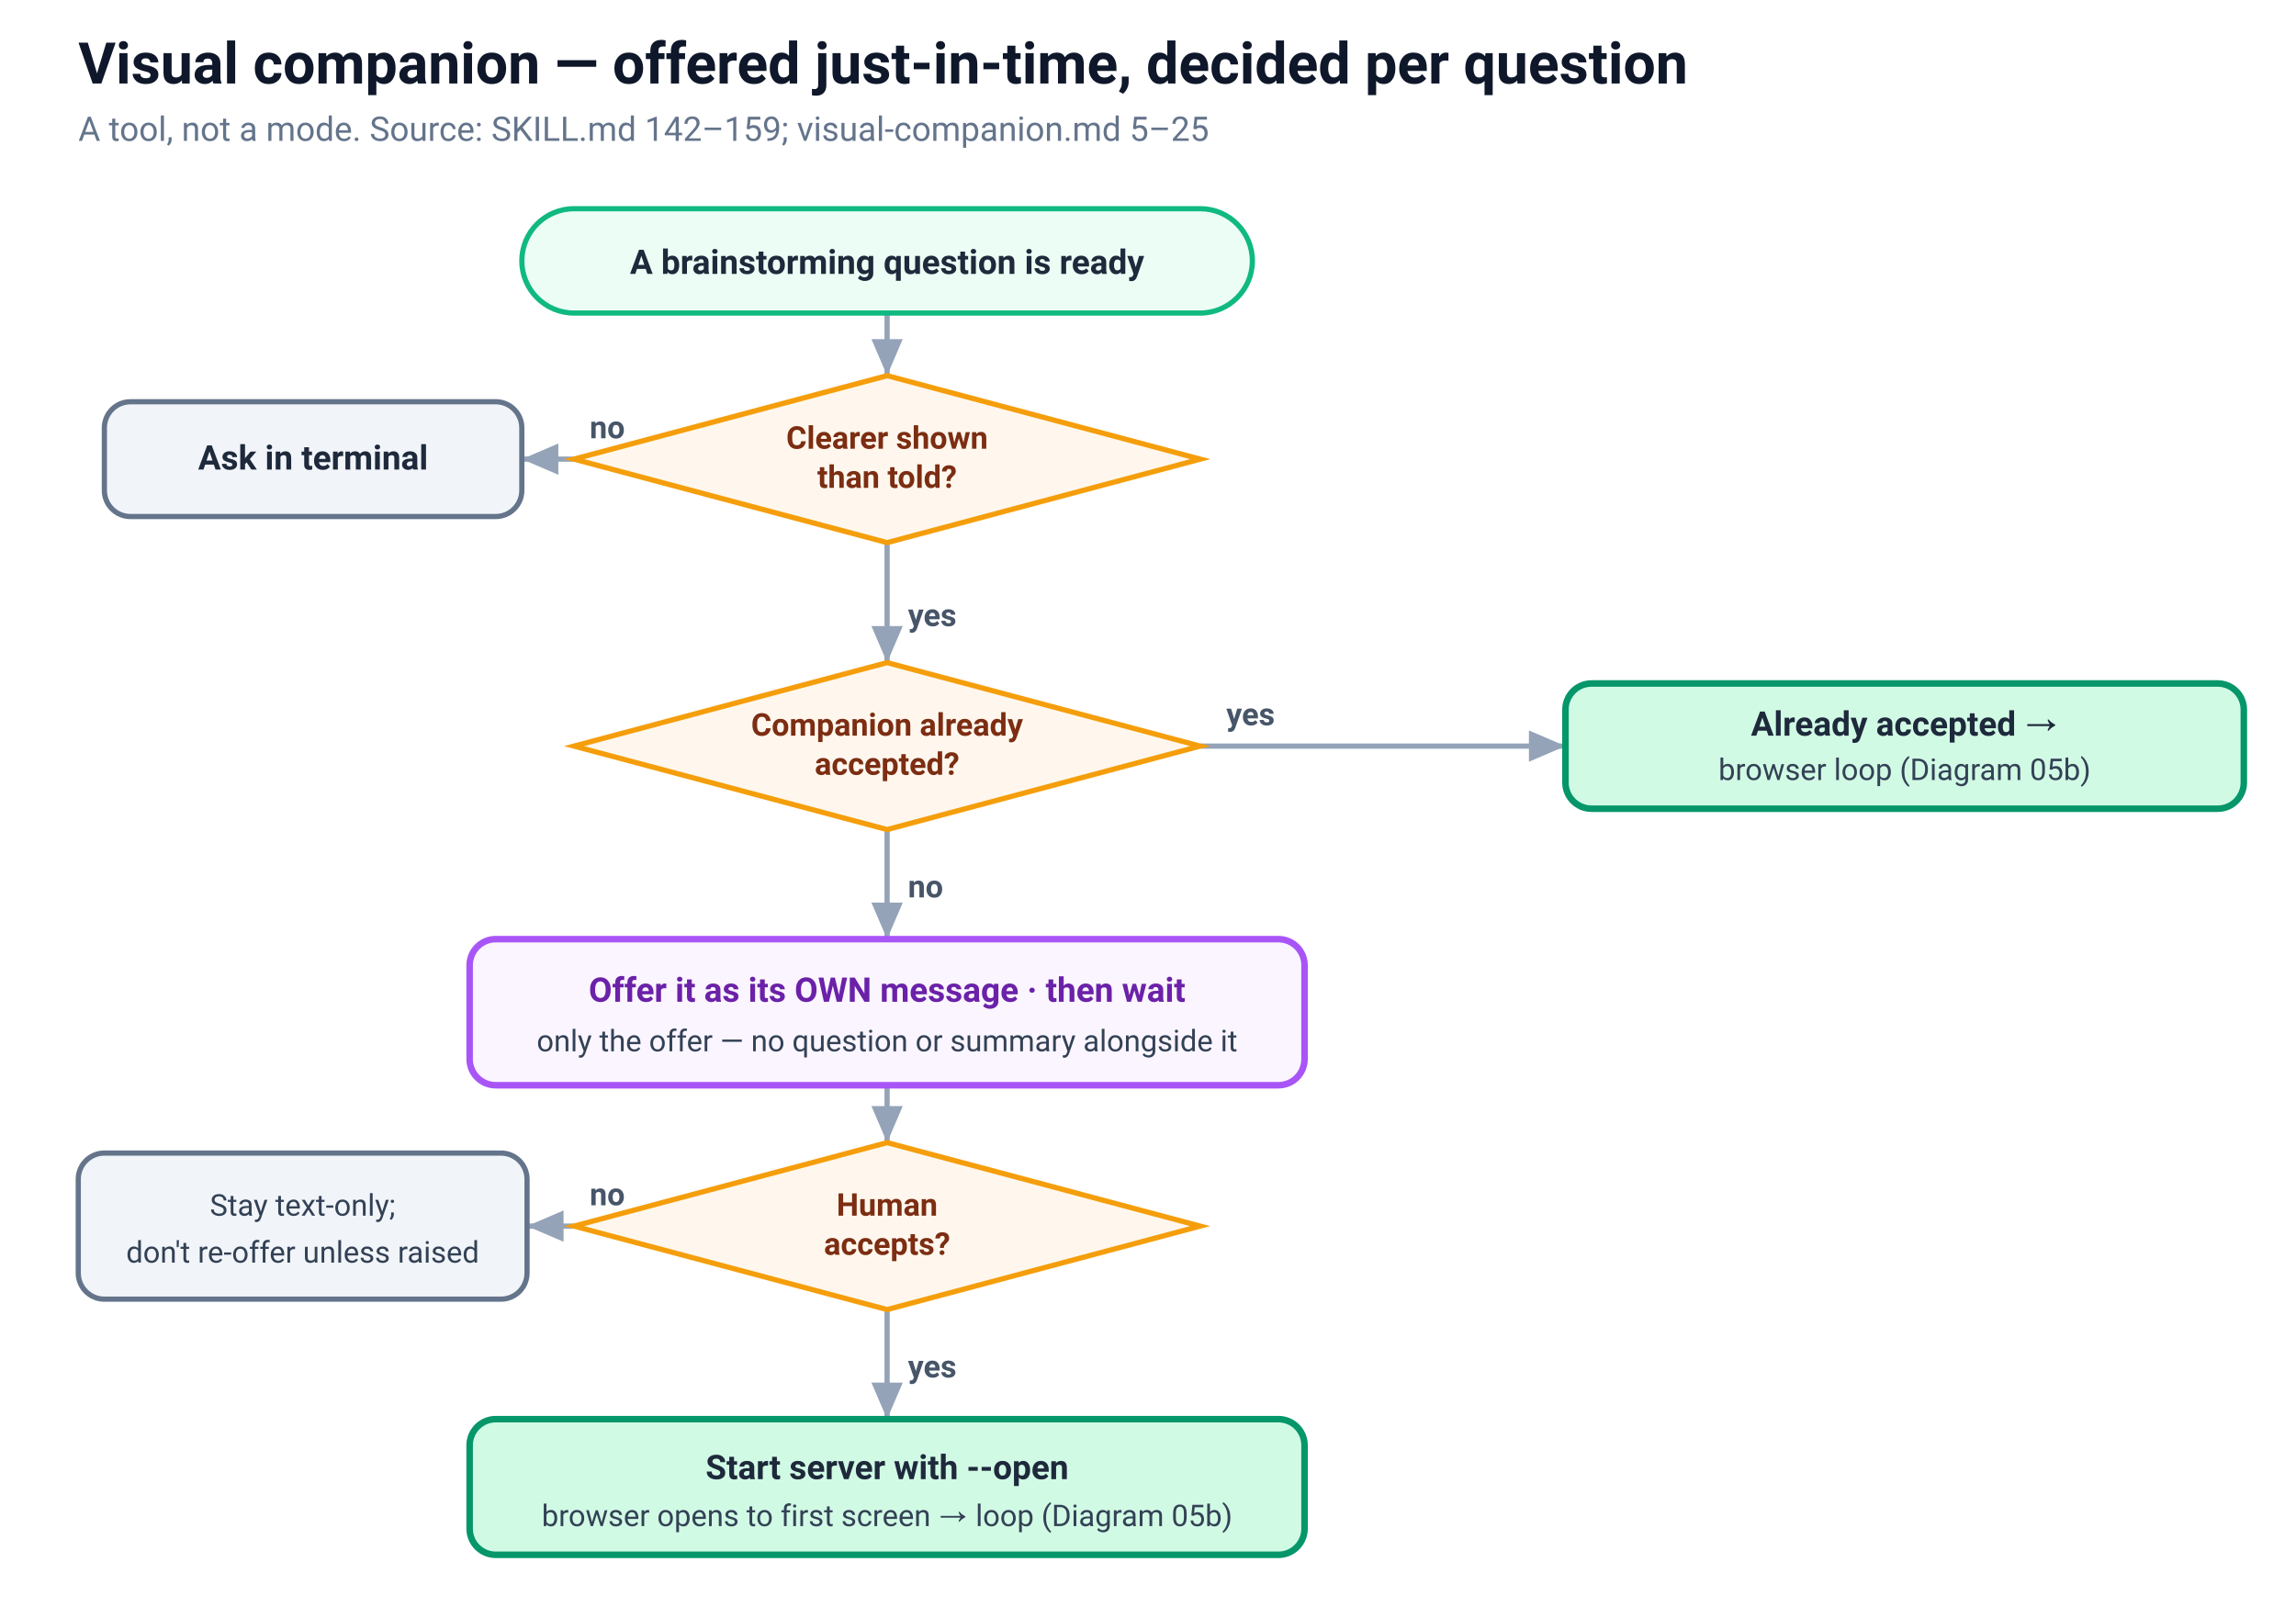
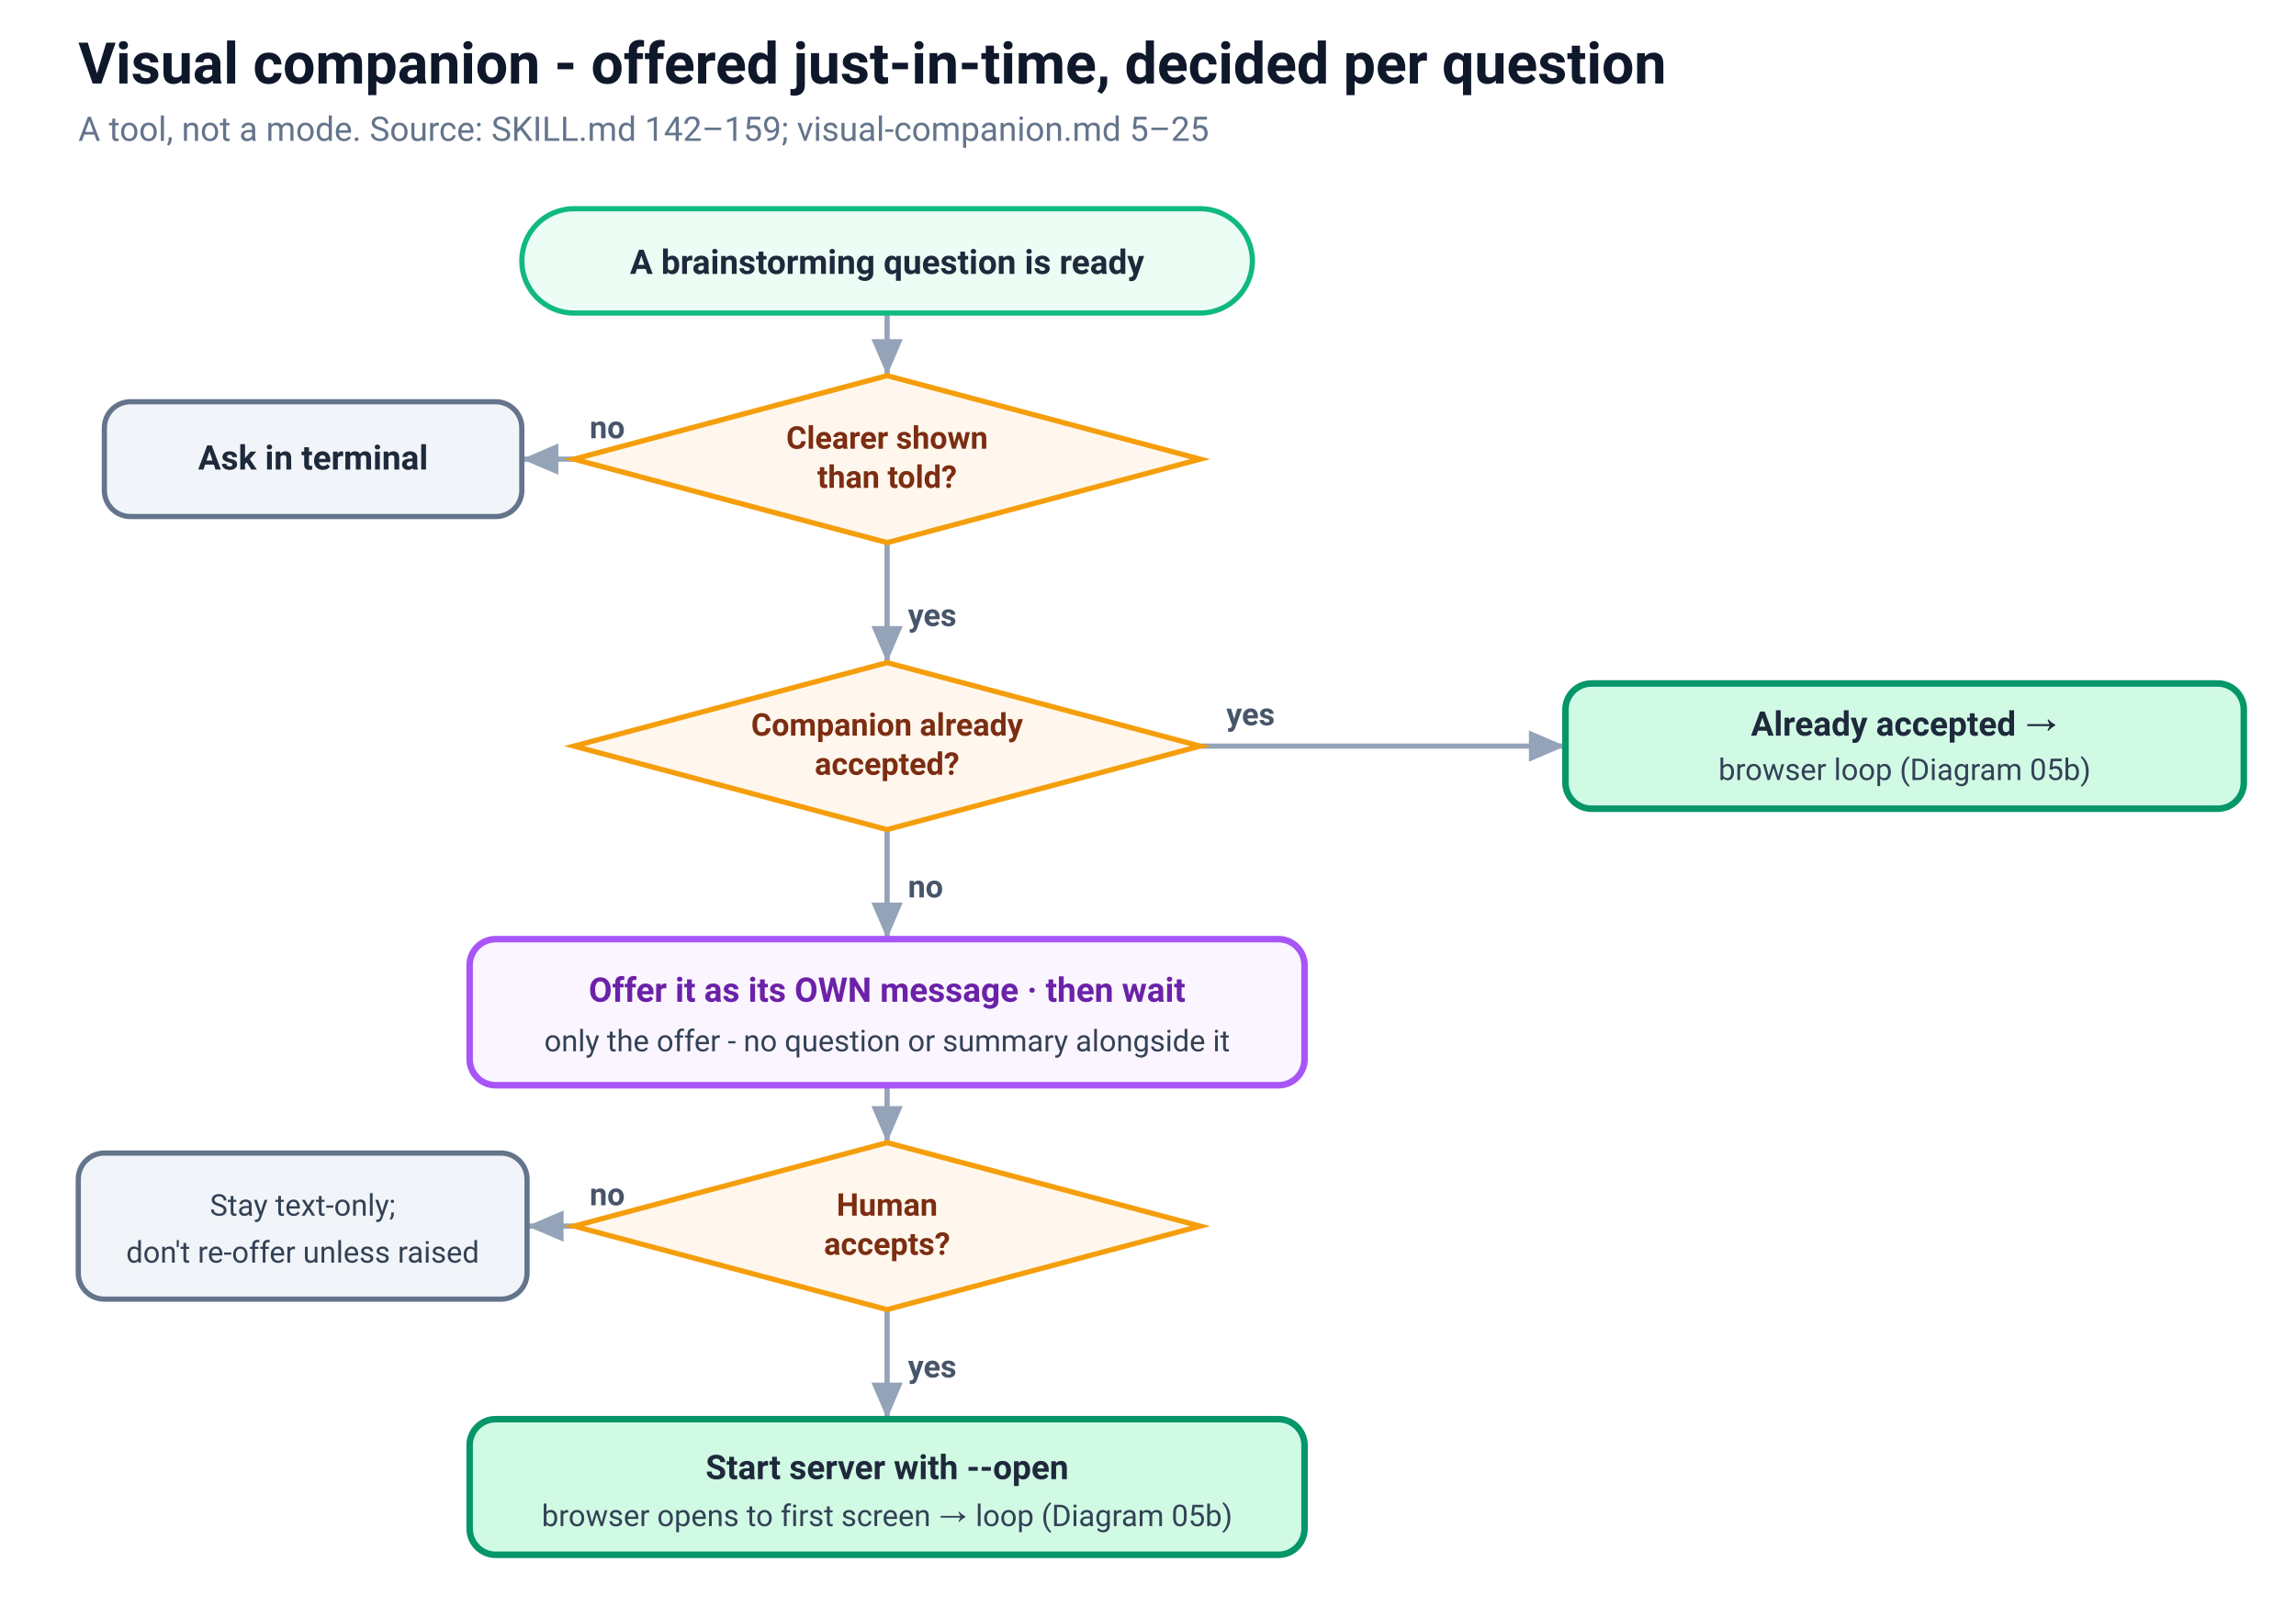
<svg xmlns="http://www.w3.org/2000/svg" viewBox="0 0 880 620" font-family="-apple-system, BlinkMacSystemFont, 'Segoe UI', Roboto, Helvetica, Arial, sans-serif" role="img" aria-label="Visual companion: the just-in-time offer and per-question routing">
  <style>
    .proc  { fill:#eef2ff; stroke:#6366f1; stroke-width:2; }
    .start { fill:#ecfdf5; stroke:#10b981; stroke-width:2; }
    .term  { fill:#d1fae5; stroke:#059669; stroke-width:2.5; }
    .tterm { fill:#f1f5f9; stroke:#64748b; stroke-width:2; }
    .dec   { fill:#fff7ed; stroke:#f59e0b; stroke-width:2; }
    .offer { fill:#faf5ff; stroke:#a855f7; stroke-width:2.5; }
    .t     { fill:#1e293b; font-size:13px; font-weight:600; }
    .ts    { fill:#334155; font-size:11.5px; }
    .dt    { fill:#7c2d12; font-size:12px; font-weight:600; }
    .ot    { fill:#6b21a8; font-size:13px; font-weight:700; }
    .edge  { fill:none; stroke:#94a3b8; stroke-width:2; }
    .el    { fill:#475569; font-size:12px; font-weight:600; }
  </style>
  <defs>
    <marker id="a" markerWidth="9" markerHeight="9" refX="7" refY="3" orient="auto">
      <path d="M0,0 L7,3 L0,6 Z" fill="#94a3b8" />
    </marker>
  </defs>
-   <text x="30" y="32" font-size="22" font-weight="700" fill="#0f172a">Visual companion — offered just-in-time, decided per question</text>
+   <text x="30" y="32" font-size="22" font-weight="700" fill="#0f172a">Visual companion - offered just-in-time, decided per question</text>
  <text x="30" y="54" font-size="13" fill="#64748b">A tool, not a mode. Source: SKILL.md 142–159; visual-companion.md 5–25</text>
  <path class="edge" d="M340,120 L340,144" marker-end="url(#a)" />
  <path class="edge" d="M340,208 L340,254" marker-end="url(#a)" />
  <text class="el" x="348" y="240">yes</text>
  <path class="edge" d="M340,318 L340,360" marker-end="url(#a)" />
  <text class="el" x="348" y="344">no</text>
  <path class="edge" d="M340,416 L340,438" marker-end="url(#a)" />
  <path class="edge" d="M340,502 L340,544" marker-end="url(#a)" />
  <text class="el" x="348" y="528">yes</text>
  <path class="edge" d="M220,176 L200,176" marker-end="url(#a)" />
  <text class="el" x="226" y="168">no</text>
  <path class="edge" d="M460,286 L600,286" marker-end="url(#a)" />
  <text class="el" x="470" y="278">yes</text>
  <path class="edge" d="M220,470 L202,470" marker-end="url(#a)" />
  <text class="el" x="226" y="462">no</text>
  <rect class="start" x="200" y="80" width="280" height="40" rx="20" />
  <text class="t" x="340" y="105" text-anchor="middle">A brainstorming question is ready</text>
  <polygon class="dec" points="340,144 460,176 340,208 220,176" />
  <text class="dt" x="340" y="172" text-anchor="middle">Clearer shown</text>
  <text class="dt" x="340" y="187" text-anchor="middle">than told?</text>
  <rect class="tterm" x="40" y="154" width="160" height="44" rx="10" />
  <text class="t" x="120" y="180" text-anchor="middle">Ask in terminal</text>
  <polygon class="dec" points="340,254 460,286 340,318 220,286" />
  <text class="dt" x="340" y="282" text-anchor="middle">Companion already</text>
  <text class="dt" x="340" y="297" text-anchor="middle">accepted?</text>
  <rect class="term" x="600" y="262" width="260" height="48" rx="10" />
  <text class="t" x="730" y="282" text-anchor="middle">Already accepted →</text>
  <text class="ts" x="730" y="299" text-anchor="middle">browser loop (Diagram 05b)</text>
  <rect class="offer" x="180" y="360" width="320" height="56" rx="10" />
  <text class="ot" x="340" y="384" text-anchor="middle">Offer it as its OWN message · then wait</text>
-   <text class="ts" x="340" y="403" text-anchor="middle">only the offer — no question or summary alongside it</text>
+   <text class="ts" x="340" y="403" text-anchor="middle">only the offer - no question or summary alongside it</text>
  <polygon class="dec" points="340,438 460,470 340,502 220,470" />
  <text class="dt" x="340" y="466" text-anchor="middle">Human</text>
  <text class="dt" x="340" y="481" text-anchor="middle">accepts?</text>
  <rect class="tterm" x="30" y="442" width="172" height="56" rx="10" />
  <text class="ts" x="116" y="466" text-anchor="middle">Stay text-only;</text>
  <text class="ts" x="116" y="484" text-anchor="middle">don't re-offer unless raised</text>
  <rect class="term" x="180" y="544" width="320" height="52" rx="10" />
  <text class="t" x="340" y="567" text-anchor="middle">Start server with --open</text>
  <text class="ts" x="340" y="585" text-anchor="middle">browser opens to first screen → loop (Diagram 05b)</text>
</svg>
